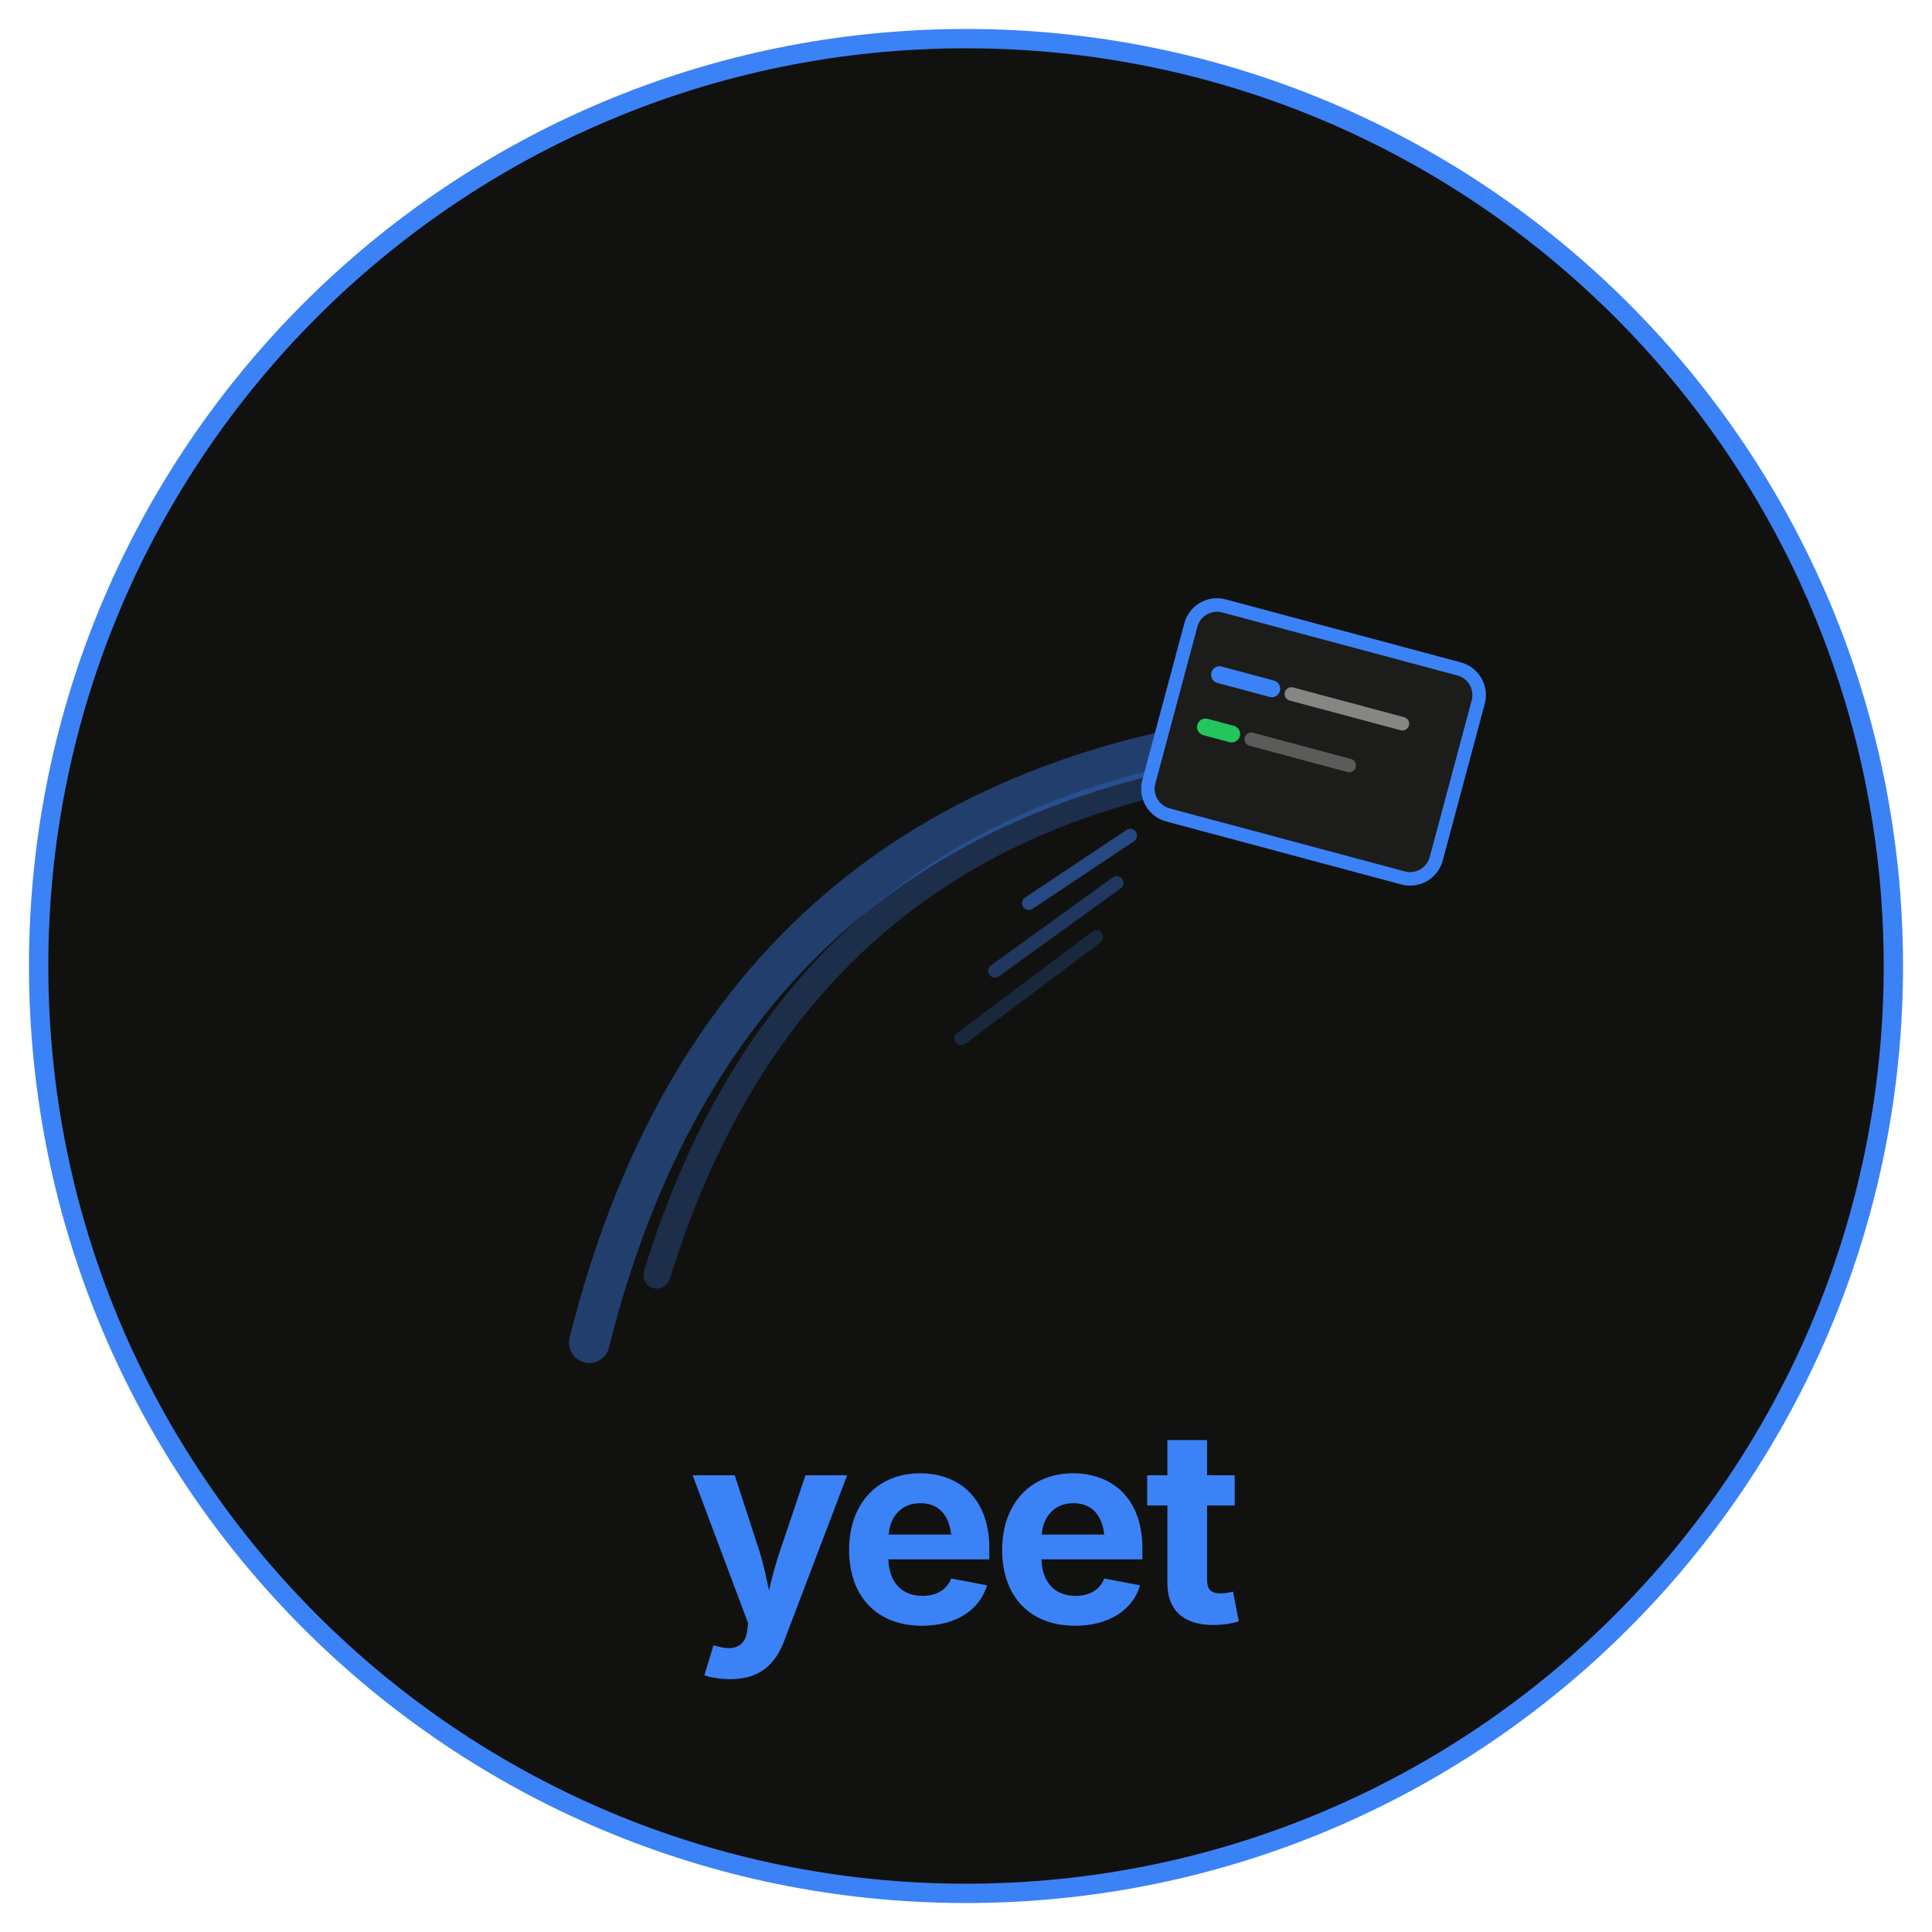
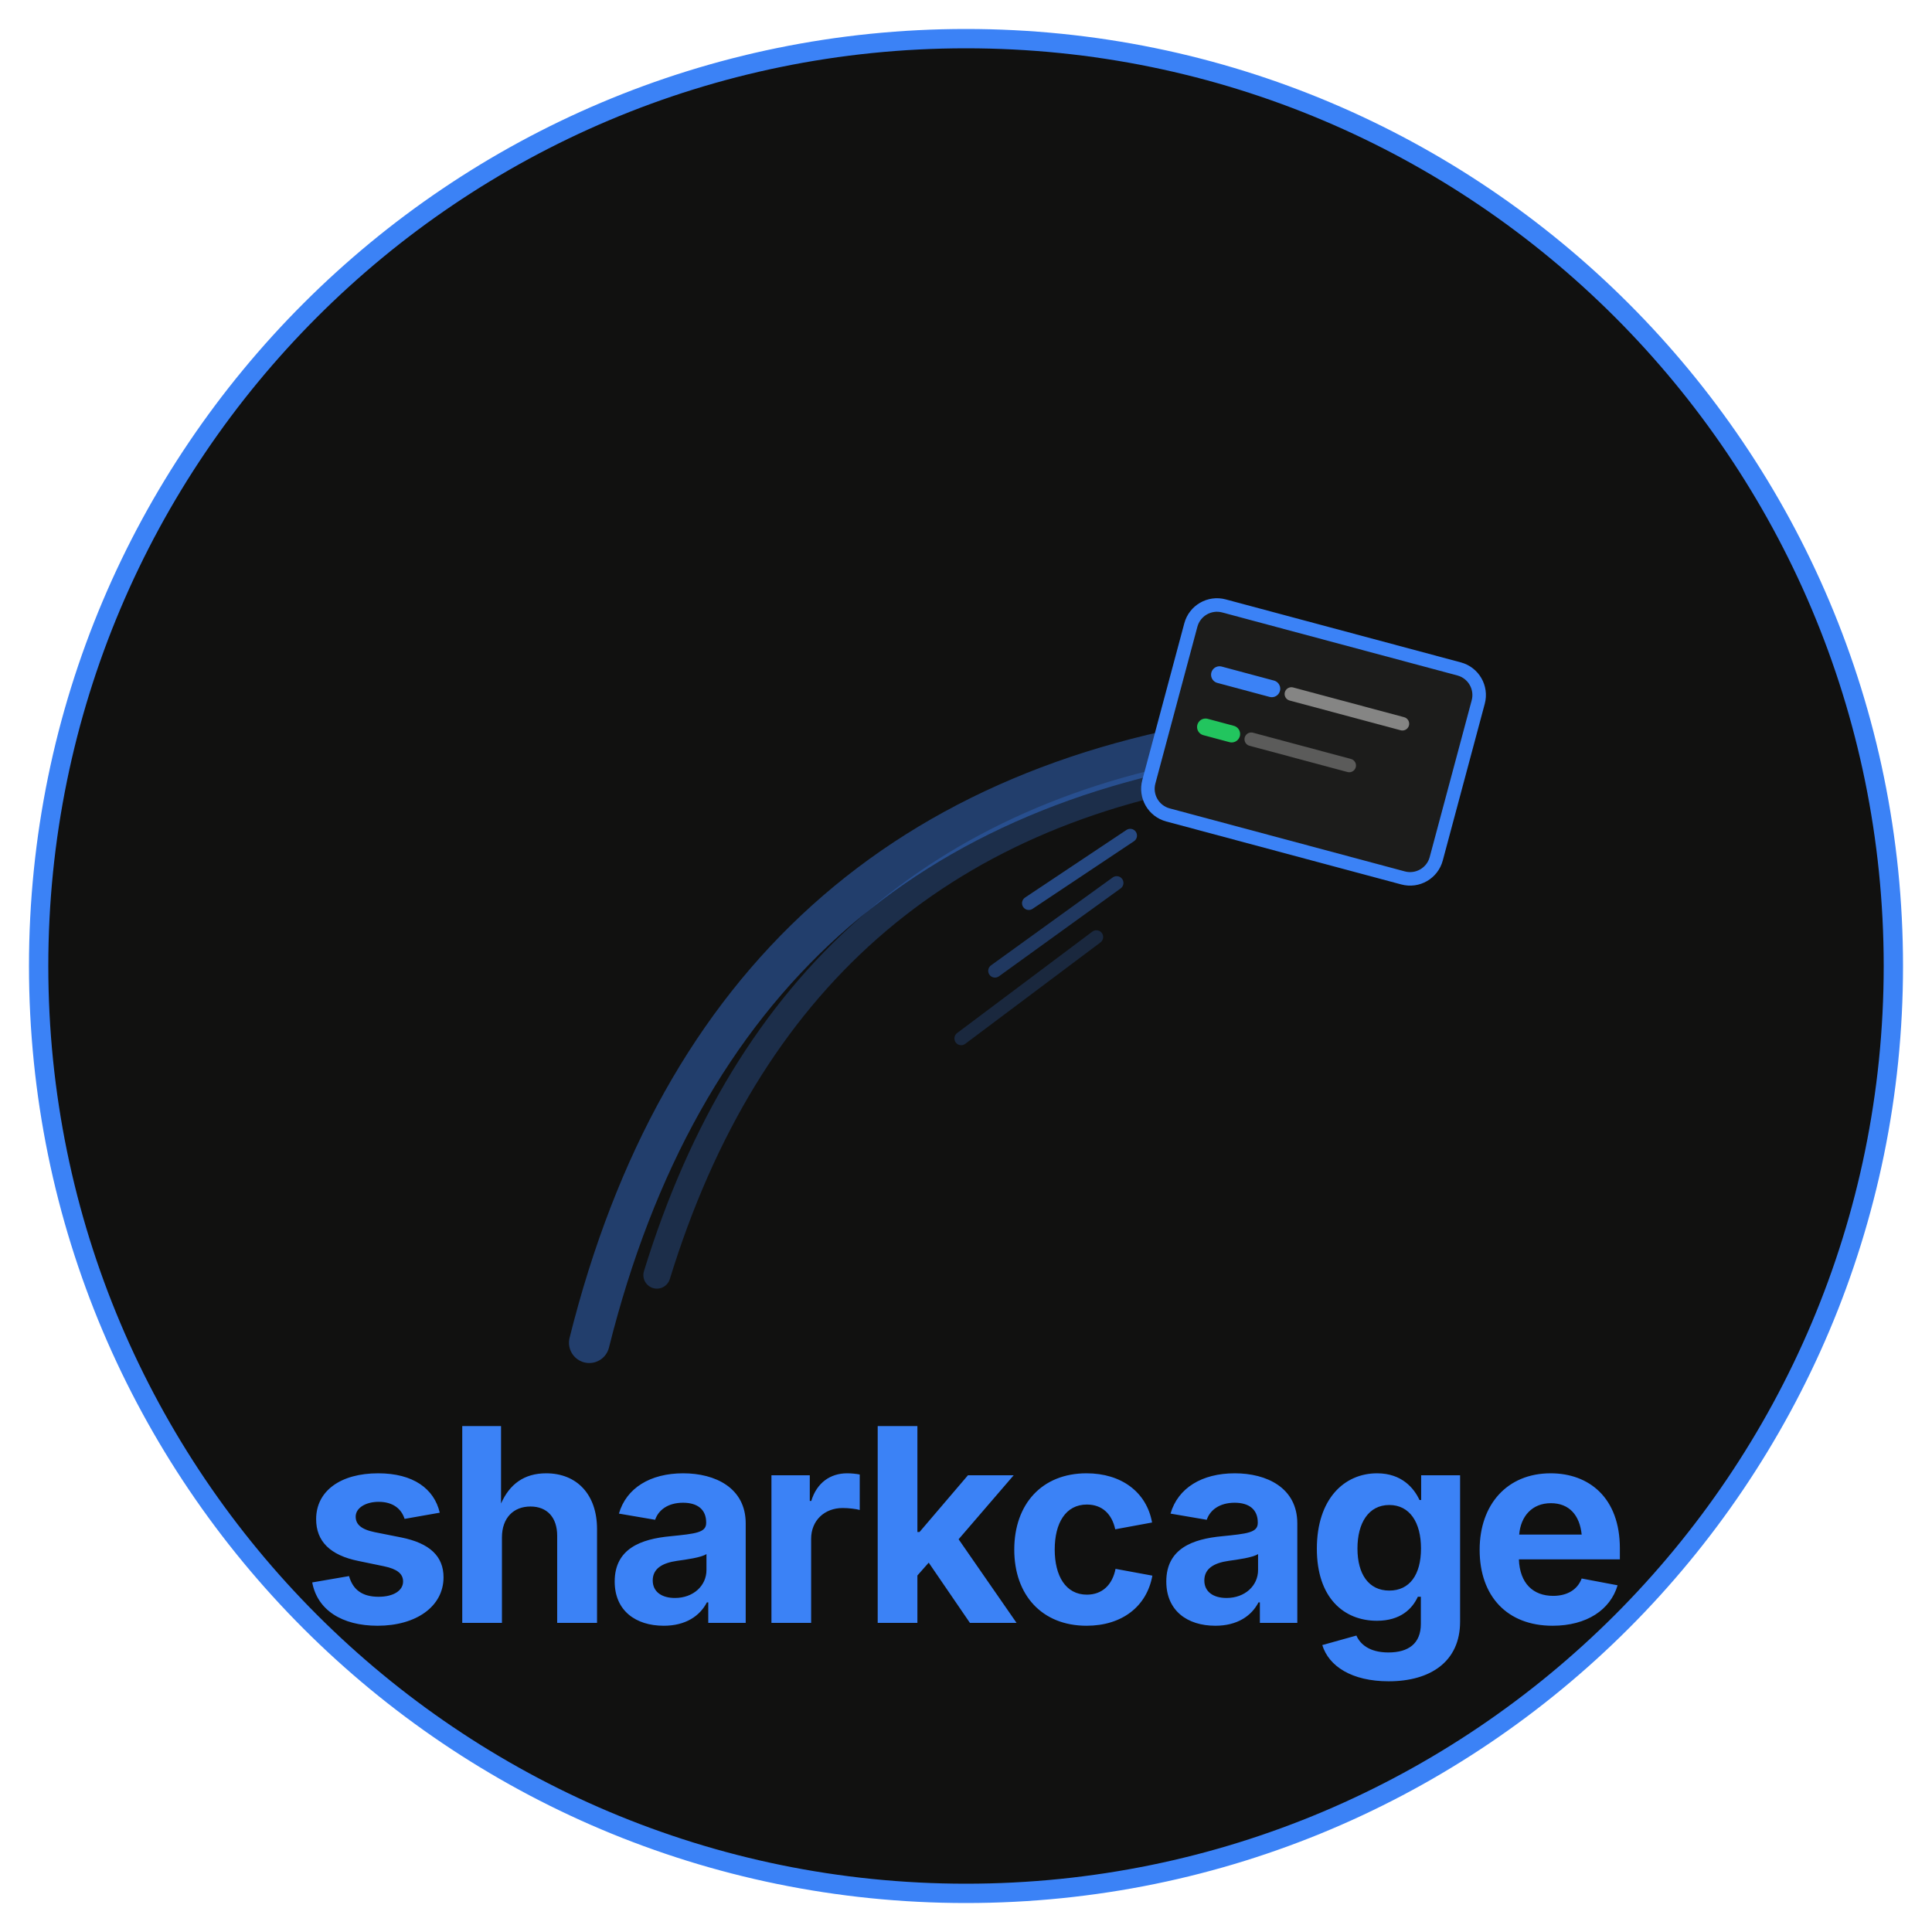
<svg xmlns="http://www.w3.org/2000/svg" viewBox="0 0 200 200" width="200" height="200">
  <circle cx="100" cy="100" r="96" fill="#111110" stroke="#3b82f6" stroke-width="2" />
  <g transform="translate(40, 55) scale(0.7)">
    <path d="M 30 120 Q 50 40, 130 30" fill="none" stroke="#3b82f6" stroke-width="6" stroke-linecap="round" opacity="0.4" />
    <path d="M 40 110 Q 60 45, 125 35" fill="none" stroke="#3b82f6" stroke-width="4" stroke-linecap="round" opacity="0.25" />
    <g transform="translate(120, 10) rotate(15)">
      <rect x="0" y="0" width="44" height="32" rx="4" fill="#1c1c1b" stroke="#3b82f6" stroke-width="2" />
      <line x1="6" y1="10" x2="14" y2="10" stroke="#3b82f6" stroke-width="2.5" stroke-linecap="round" />
      <line x1="17" y1="10" x2="34" y2="10" stroke="#ededed" stroke-width="2" stroke-linecap="round" opacity="0.5" />
      <line x1="6" y1="18" x2="10" y2="18" stroke="#22c55e" stroke-width="2.5" stroke-linecap="round" />
      <line x1="13" y1="18" x2="28" y2="18" stroke="#ededed" stroke-width="2" stroke-linecap="round" opacity="0.3" />
    </g>
    <line x1="95" y1="55" x2="110" y2="45" stroke="#3b82f6" stroke-width="2" stroke-linecap="round" opacity="0.5" />
    <line x1="90" y1="65" x2="108" y2="52" stroke="#3b82f6" stroke-width="2" stroke-linecap="round" opacity="0.35" />
    <line x1="85" y1="75" x2="105" y2="60" stroke="#3b82f6" stroke-width="2" stroke-linecap="round" opacity="0.2" />
  </g>
-   <text x="100" y="168" text-anchor="middle" font-family="system-ui, -apple-system, sans-serif" font-weight="700" font-size="28" fill="#3b82f6" letter-spacing="-0.03em">yeet</text>
+   <text x="100" y="168" text-anchor="middle" font-family="system-ui, -apple-system, sans-serif" font-weight="700" font-size="28" fill="#3b82f6" letter-spacing="-0.03em">sharkcage</text>
</svg>
